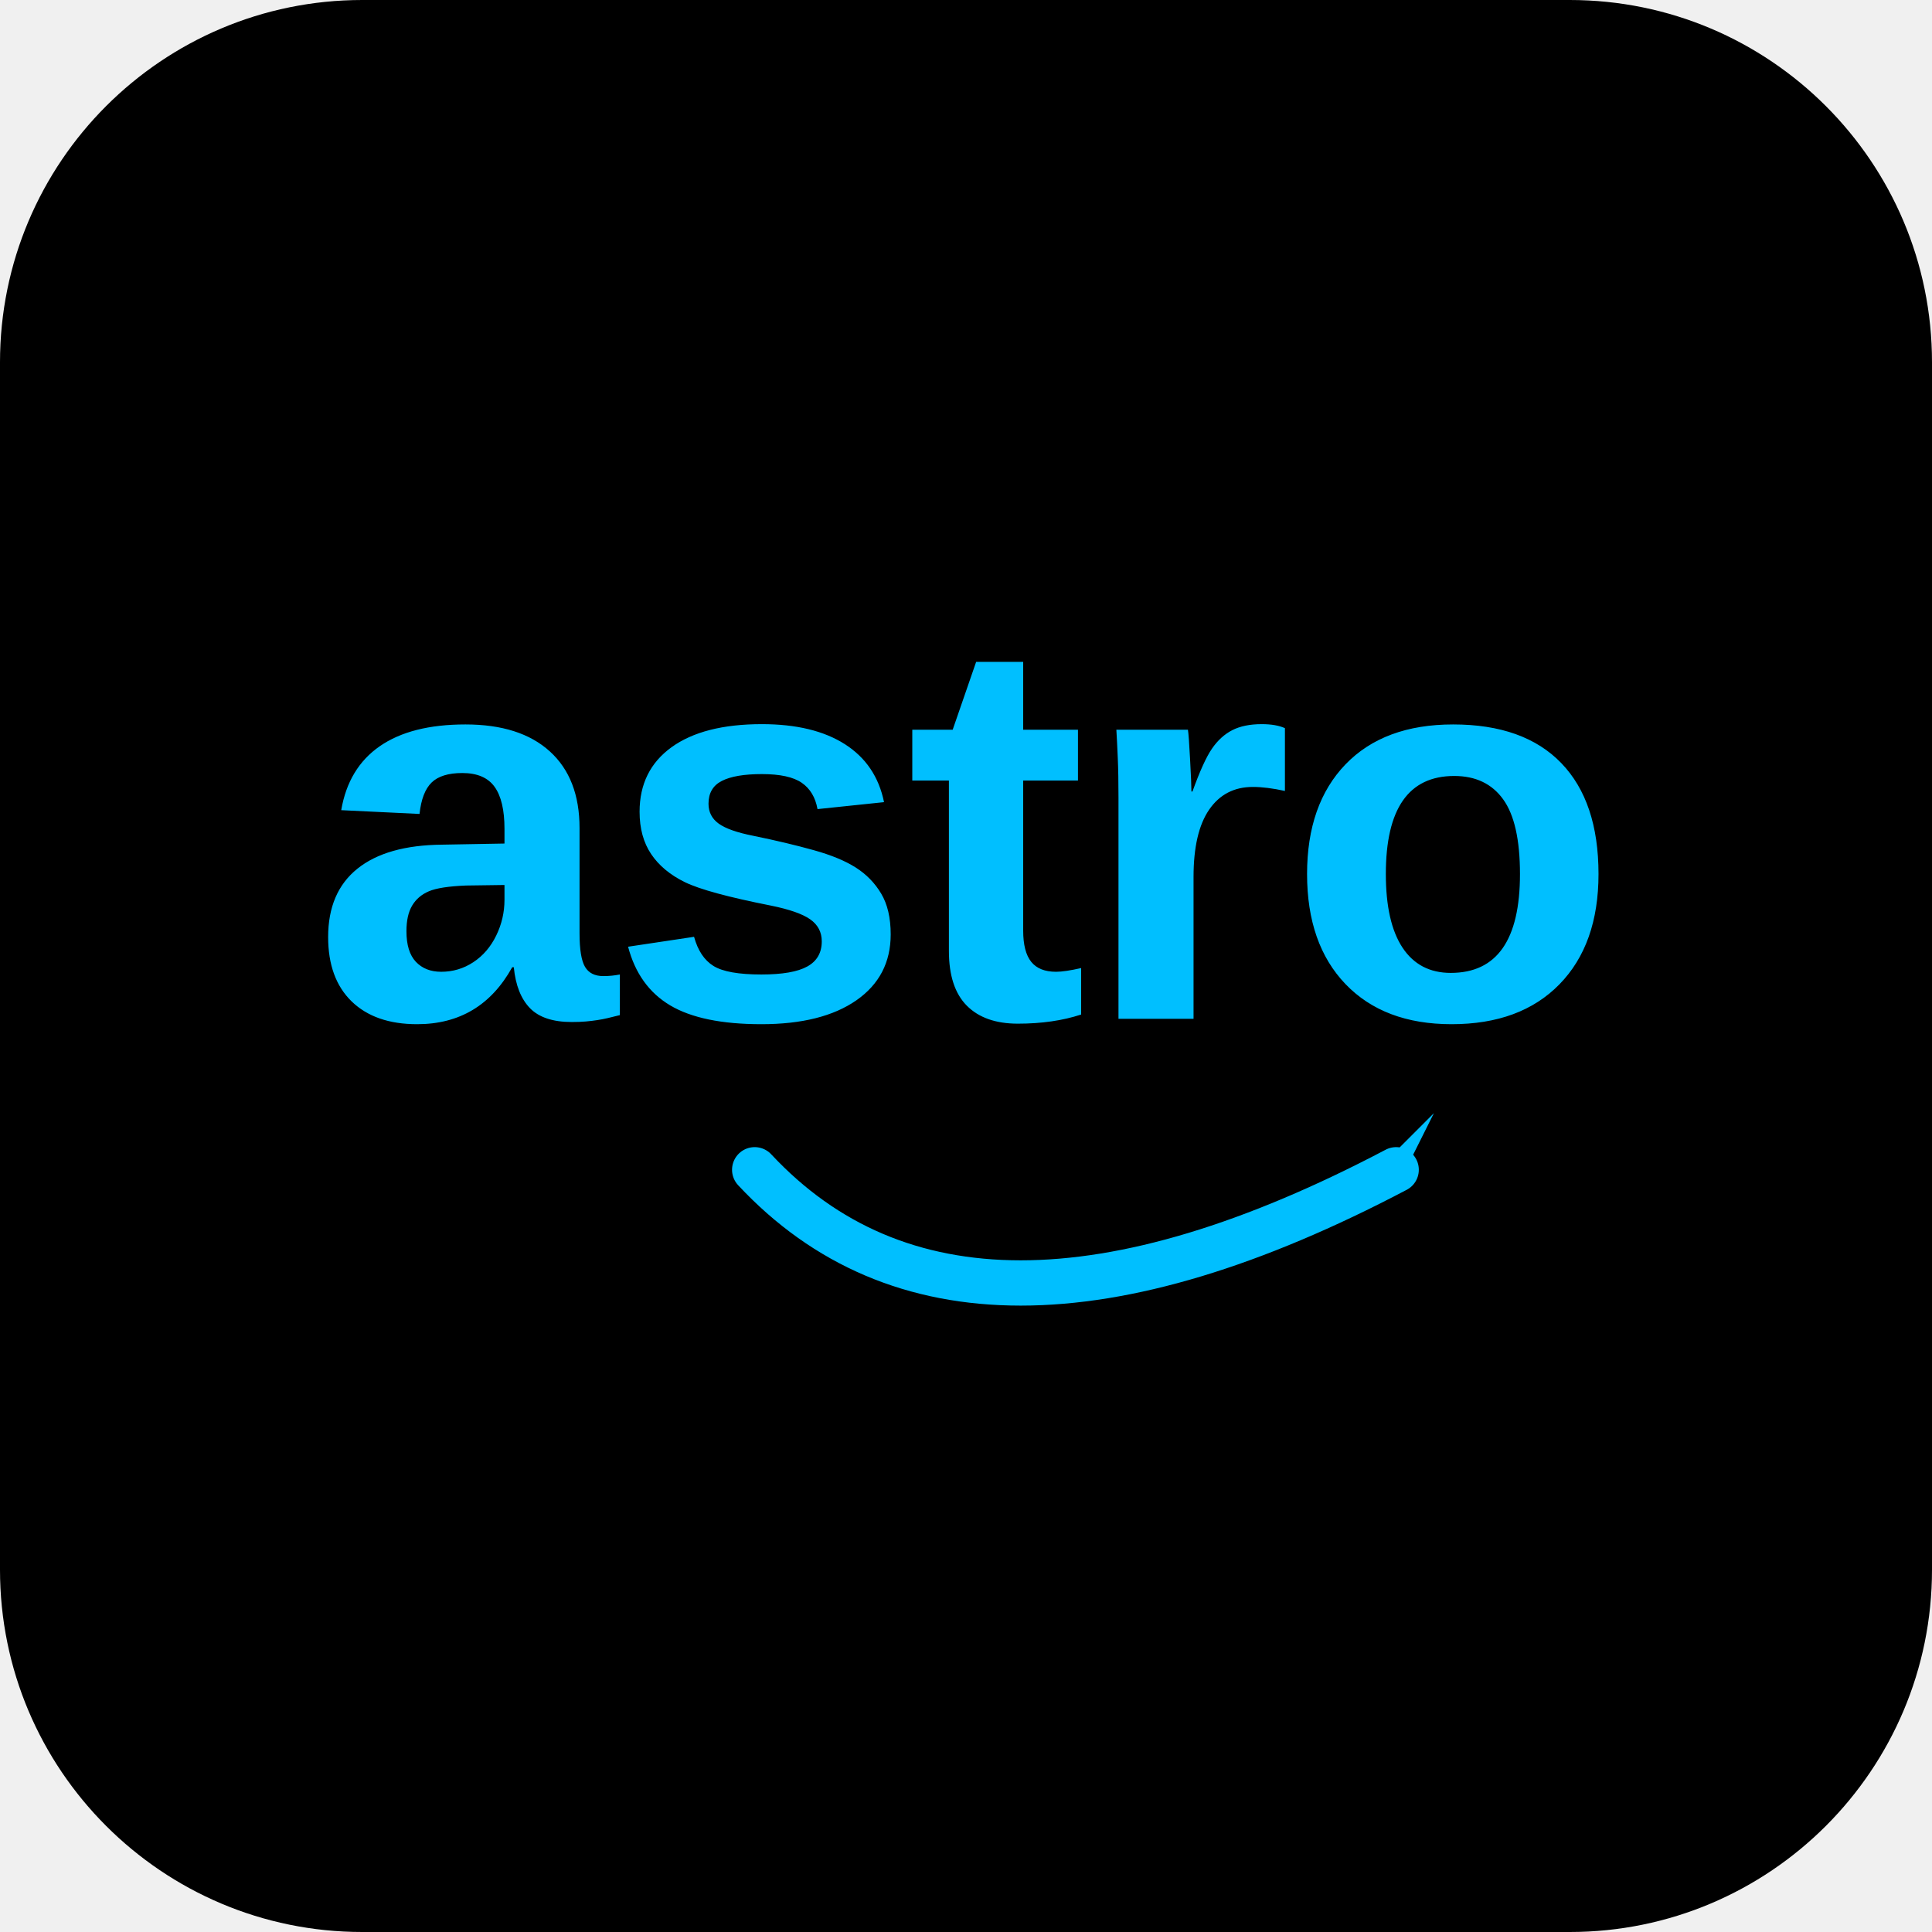
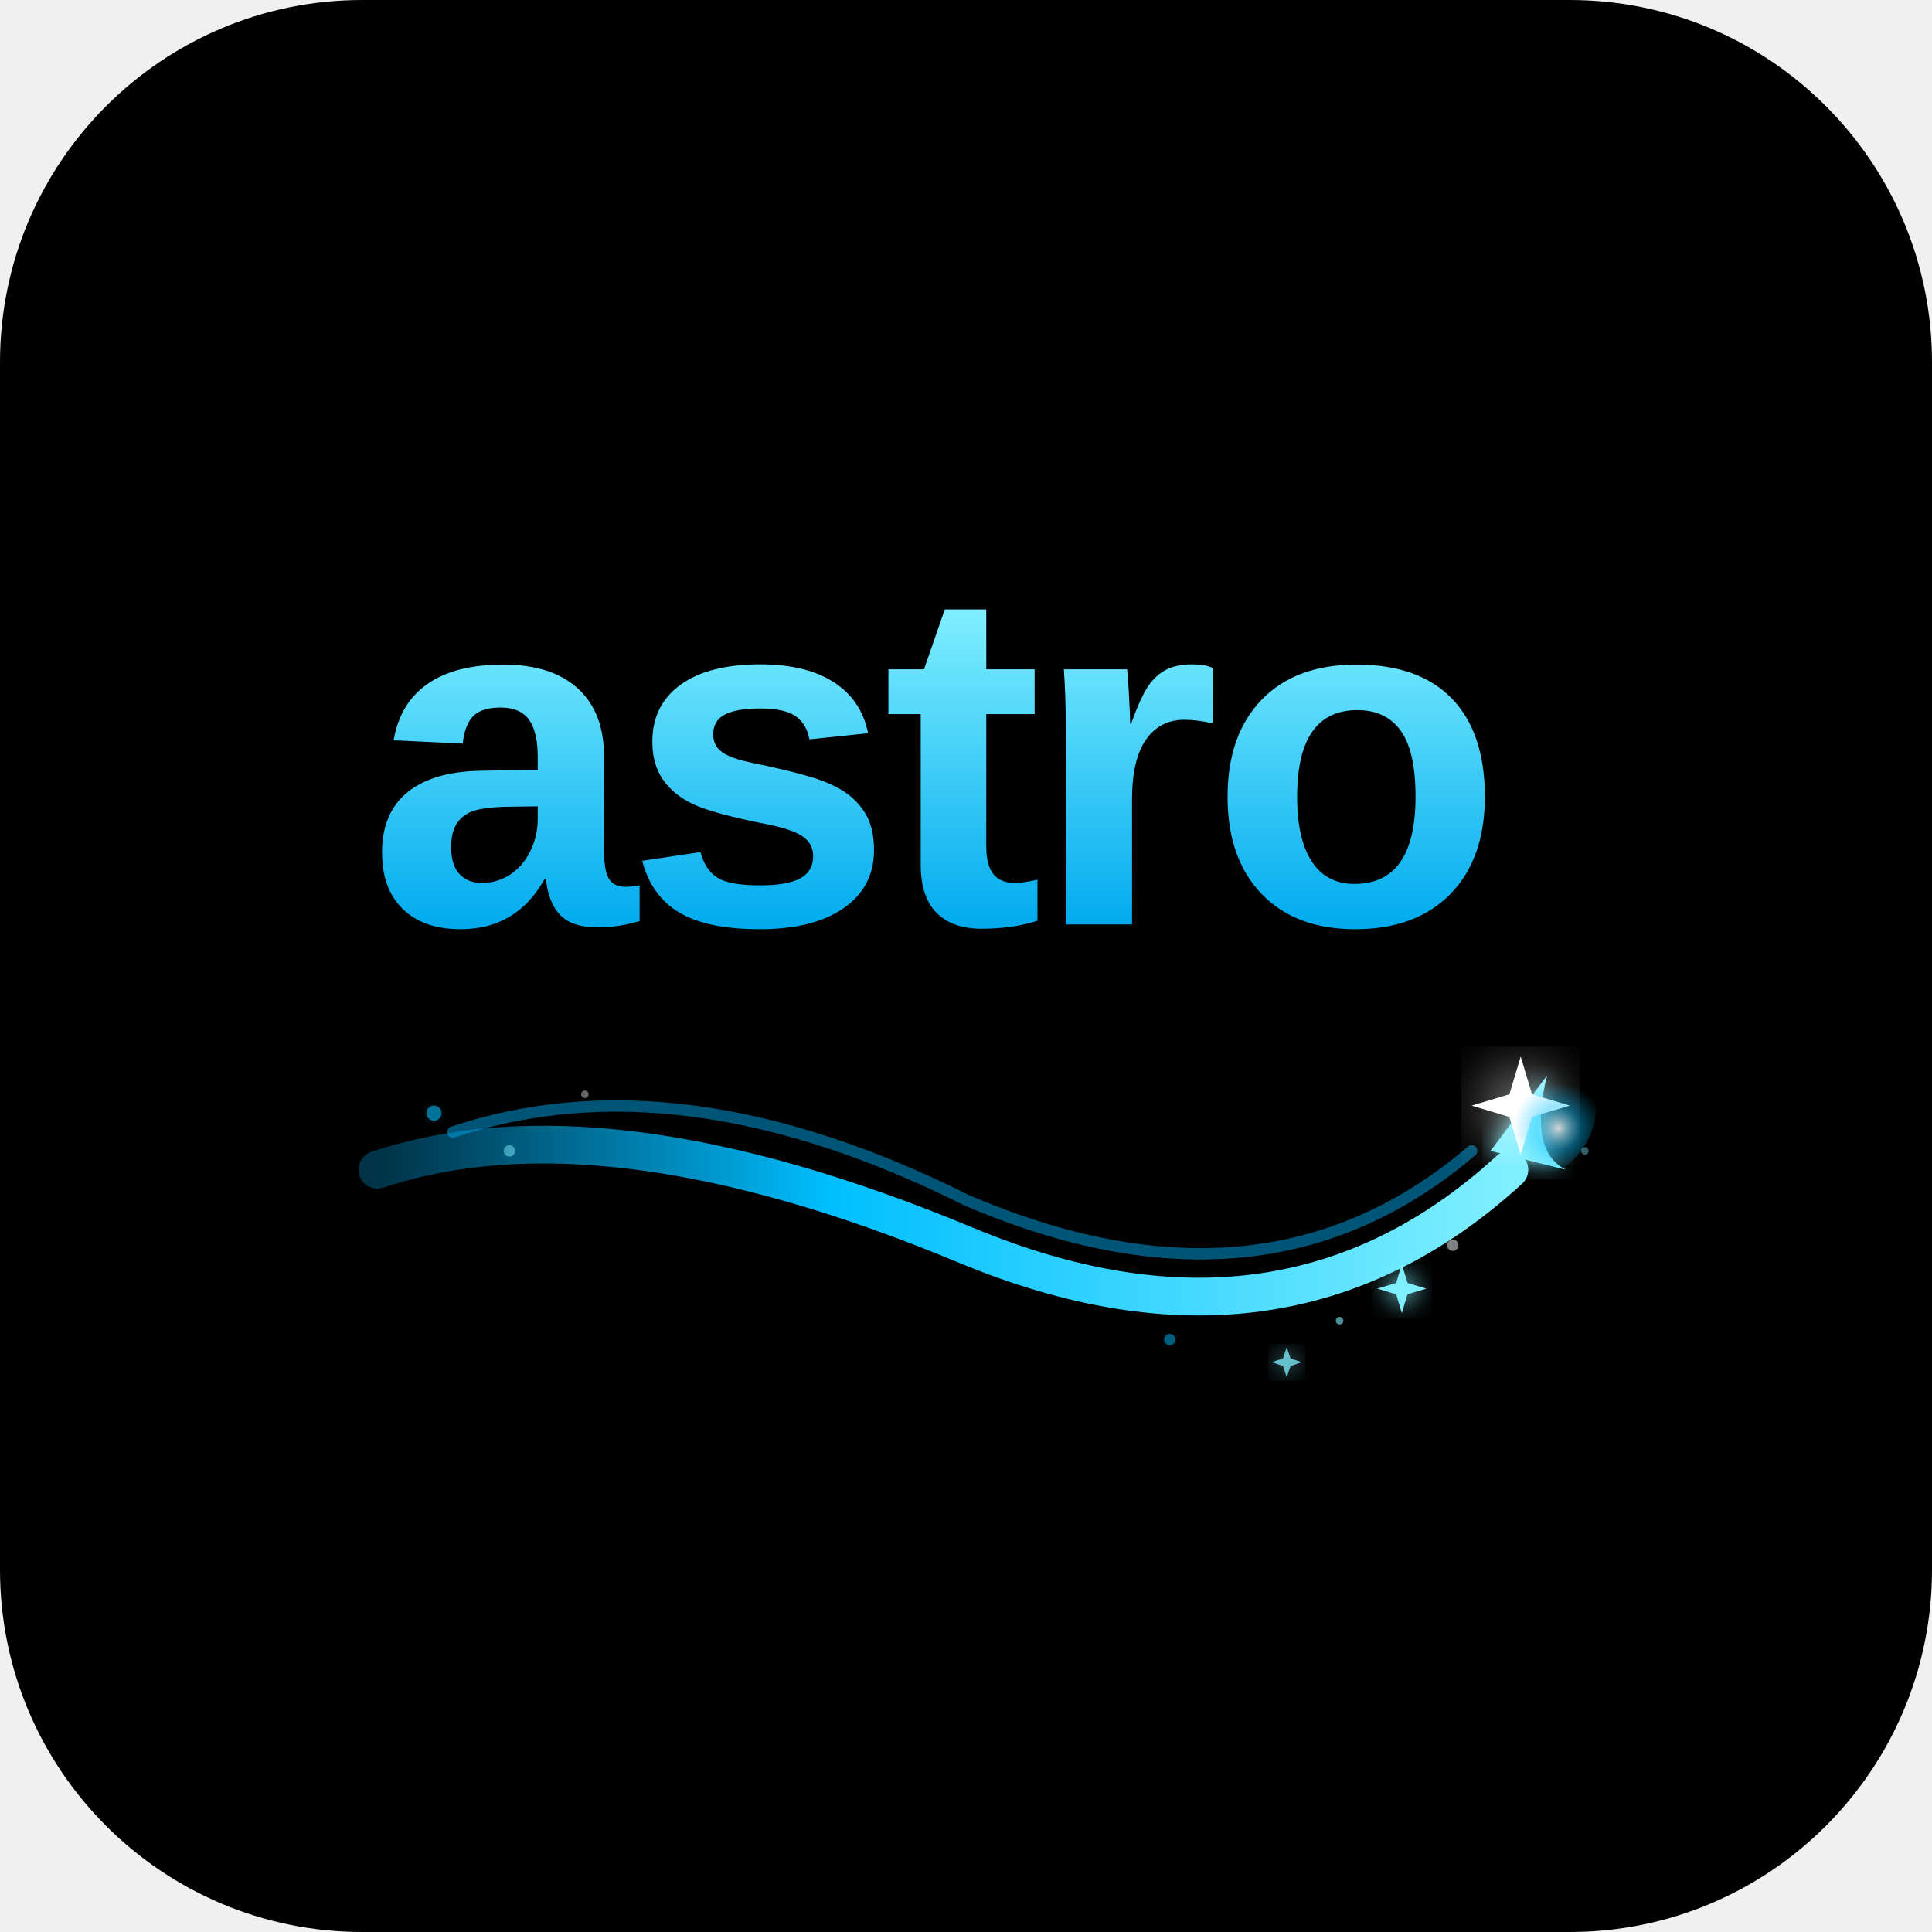
<svg xmlns="http://www.w3.org/2000/svg" viewBox="0 0 512 512">
+   <defs>
+     <radialGradient id="glow1" cx="75%" cy="65%" r="30%">
+       <stop offset="0%" stop-color="#ffffff" stop-opacity="0.8" />
+       <stop offset="50%" stop-color="#00BFFF" stop-opacity="0.4" />
+       <stop offset="100%" stop-color="#00BFFF" stop-opacity="0" />
+     </radialGradient>
+     <linearGradient id="textGrad" x1="0%" y1="0%" x2="0%" y2="100%">
+       <stop offset="0%" stop-color="#7FEFFF" />
+       <stop offset="100%" stop-color="#00AAEE" />
+     </linearGradient>
+     <linearGradient id="swooshGrad" x1="0%" y1="0%" x2="100%" y2="0%">
+       <stop offset="0%" stop-color="#00AAEE" stop-opacity="0.3" />
+       <stop offset="40%" stop-color="#00BFFF" />
+       <stop offset="100%" stop-color="#7FEFFF" />
+     </linearGradient>
+     <filter id="starGlow">
+       <feGaussianBlur stdDeviation="3" result="blur" />
+       <feMerge>
+         <feMergeNode in="blur" />
+         <feMergeNode in="SourceGraphic" />
+       </feMerge>
+     </filter>
+     <filter id="bigGlow">
+       <feGaussianBlur stdDeviation="8" result="blur" />
+       <feMerge>
+         <feMergeNode in="blur" />
+         <feMergeNode in="SourceGraphic" />
+       </feMerge>
+     </filter>
+   </defs>
  <rect width="512" height="512" rx="96" fill="#000000" />
-   <text x="256" y="270" text-anchor="middle" font-family="Arial Rounded MT Bold, Arial, sans-serif" font-size="145" font-weight="bold" fill="#00BFFF" letter-spacing="-2">astro</text>
-   <path d="M200 310 Q256 370 370 310" stroke="#00BFFF" stroke-width="12" fill="none" stroke-linecap="round" />
-   <path d="M365 310 L380 295 L370 315" fill="#00BFFF" />
+   <text x="248" y="245" text-anchor="middle" font-family="'Arial Rounded MT Bold','Nunito','Arial',sans-serif" font-size="128" font-weight="bold" fill="url(#textGrad)" letter-spacing="-3">astro</text>
+   <path d="M100 310 Q160 290 256 330 Q340 365 400 310" stroke="url(#swooshGrad)" stroke-width="10" fill="none" stroke-linecap="round" />
+   <path d="M120 300 Q180 280 256 318 Q335 352 390 305" stroke="#00AAEE" stroke-width="3" fill="none" stroke-linecap="round" opacity="0.5" />
+   <path d="M395 305 L410 285 Q405 305 415 310 Z" fill="#7FEFFF" filter="url(#starGlow)" />
+   <path d="M400 290 L403 280 L406 290 L416 293 L406 296 L403 306 L400 296 L390 293 Z" fill="#ffffff" filter="url(#bigGlow)" />
+   <path d="M370 340 L371.5 335 L373 340 L378 341.5 L373 343 L371.5 348 L370 343 L365 341.5 Z" fill="#7FEFFF" filter="url(#starGlow)" />
+   <path d="M340 360 L341 357 L342 360 L345 361 L342 362 L341 365 L340 362 L337 361 Z" fill="#7FEFFF" filter="url(#starGlow)" opacity="0.8" />
+   <circle cx="115" cy="295" r="2" fill="#00BFFF" filter="url(#starGlow)" opacity="0.6" />
+   <circle cx="135" cy="305" r="1.5" fill="#7FEFFF" filter="url(#starGlow)" opacity="0.5" />
+   <circle cx="155" cy="290" r="1" fill="#ffffff" filter="url(#starGlow)" opacity="0.4" />
+   <circle cx="310" cy="355" r="1.5" fill="#00BFFF" filter="url(#starGlow)" opacity="0.5" />
+   <circle cx="355" cy="350" r="1" fill="#7FEFFF" filter="url(#starGlow)" opacity="0.6" />
+   <circle cx="385" cy="330" r="1.5" fill="#ffffff" filter="url(#starGlow)" opacity="0.5" />
+   <circle cx="420" cy="305" r="1" fill="#7FEFFF" filter="url(#starGlow)" opacity="0.4" />
+   <circle cx="403" cy="293" r="20" fill="url(#glow1)" />
</svg>
